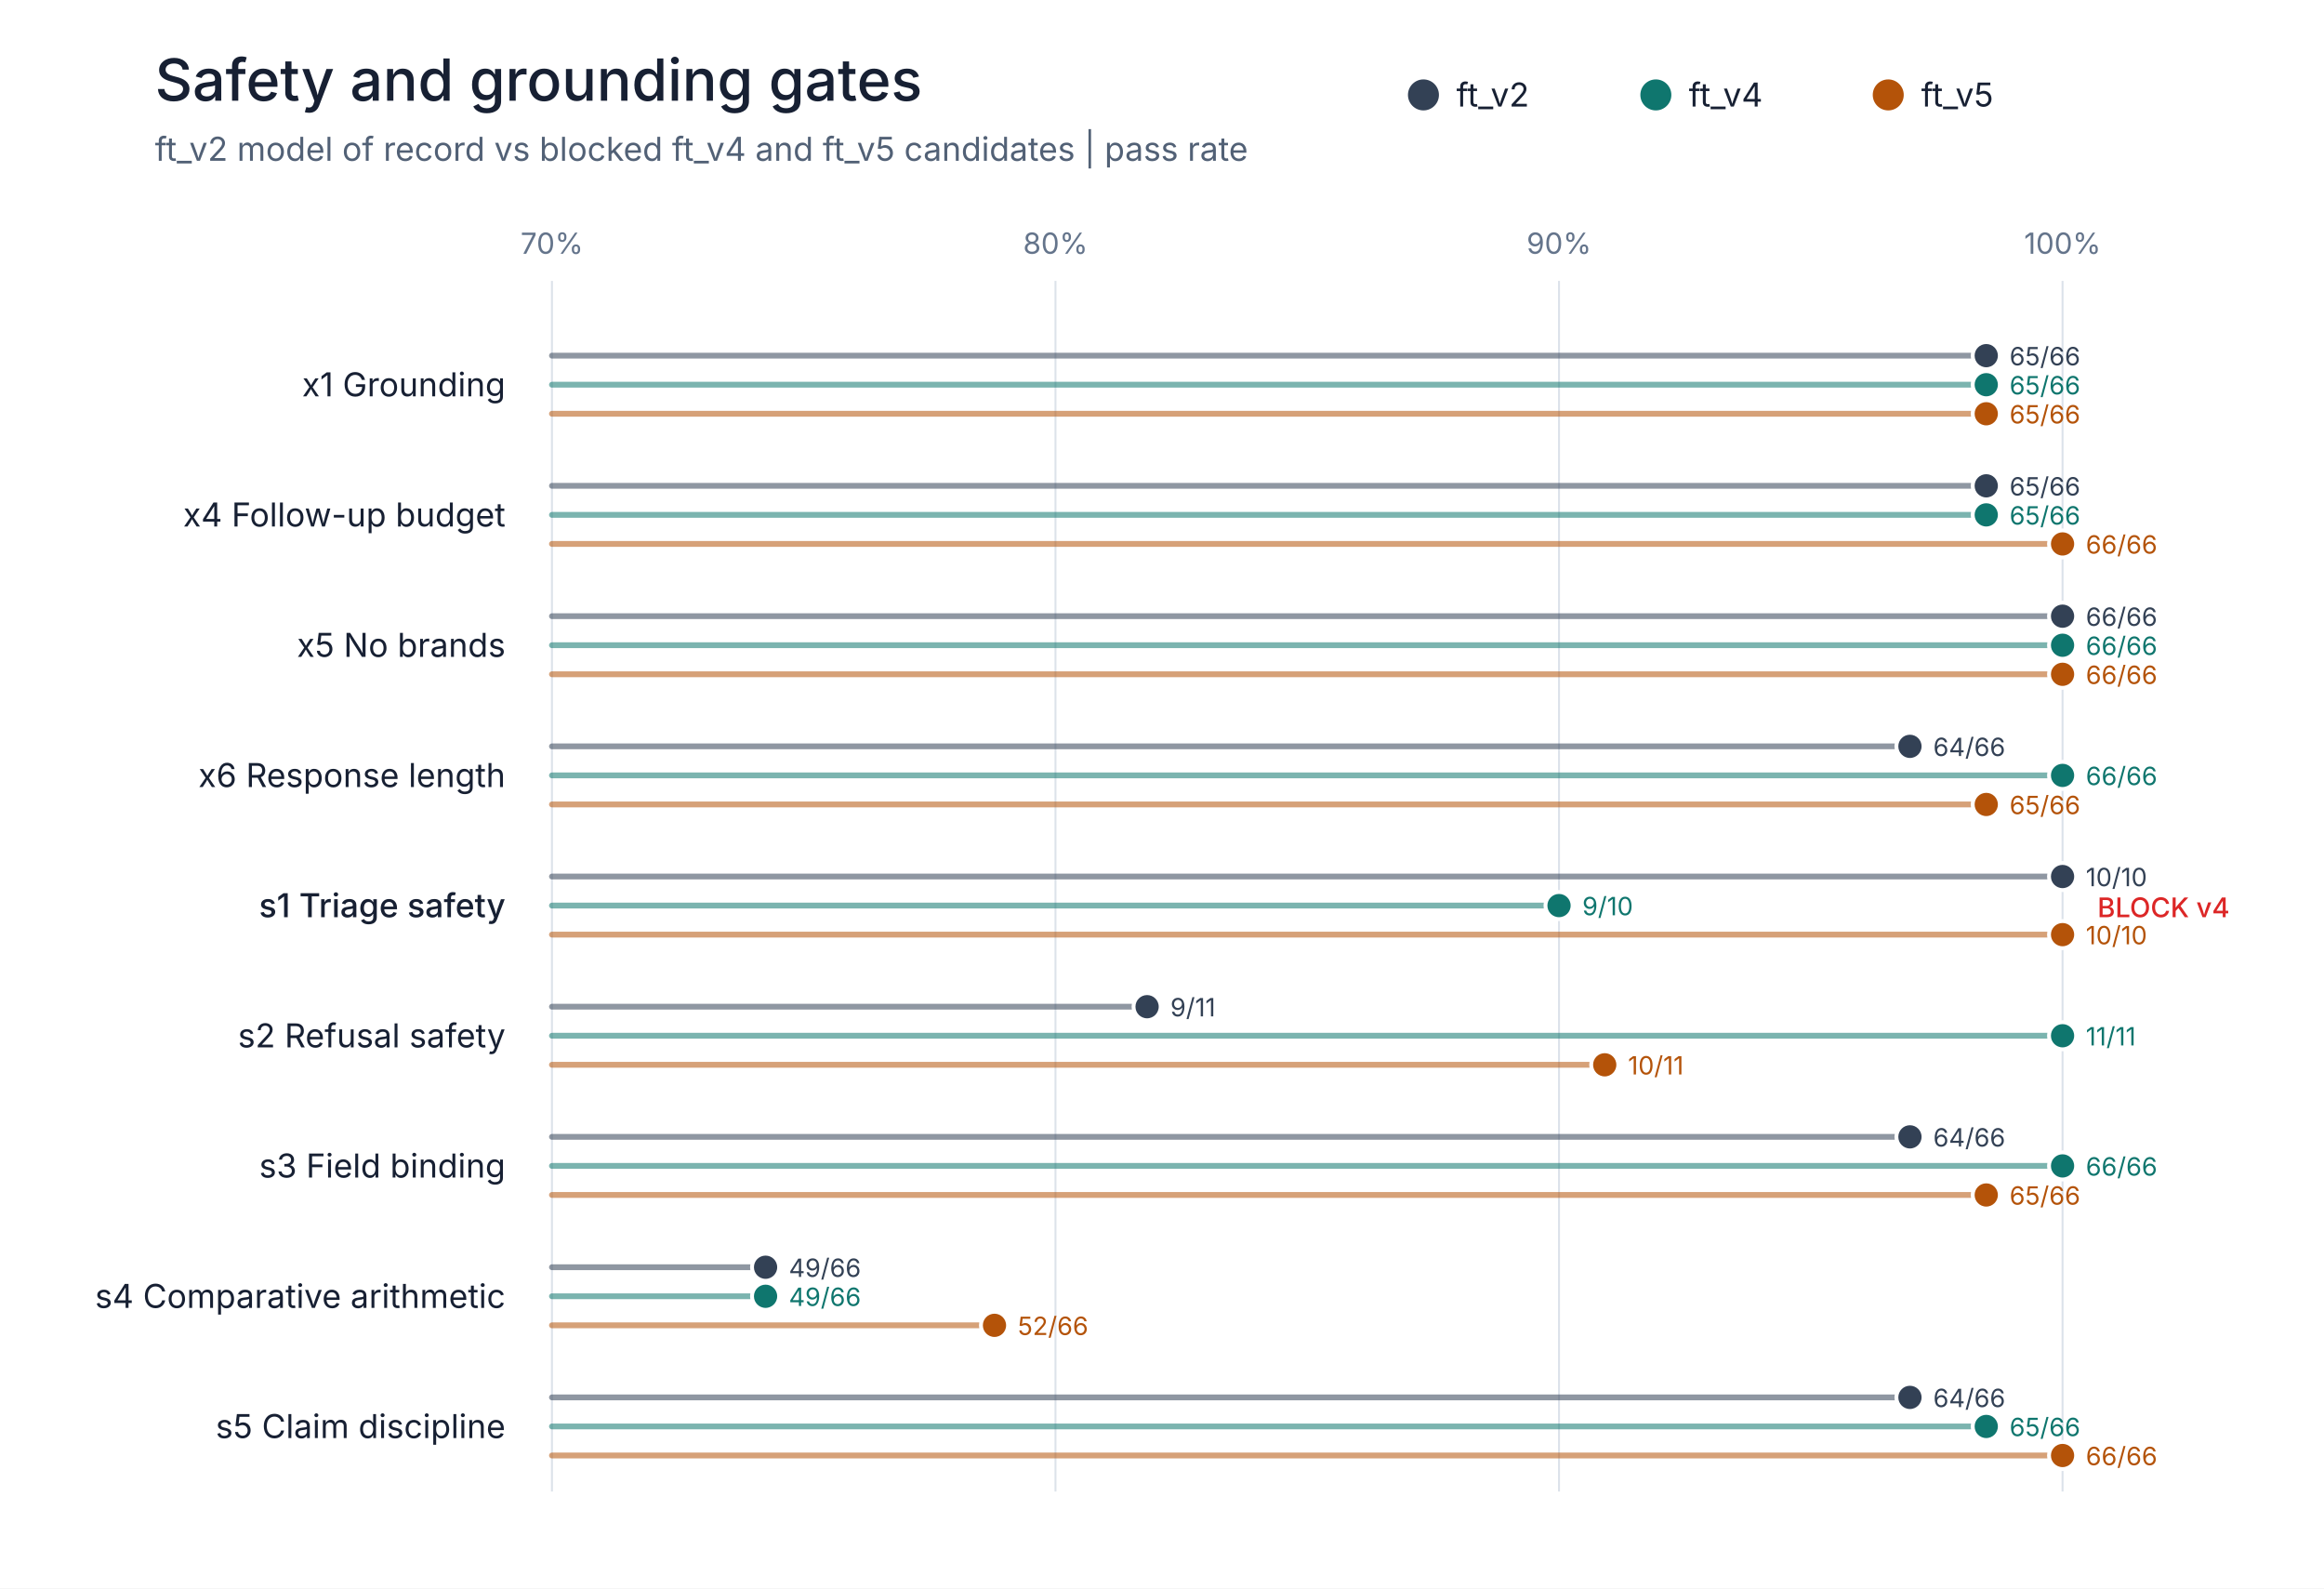
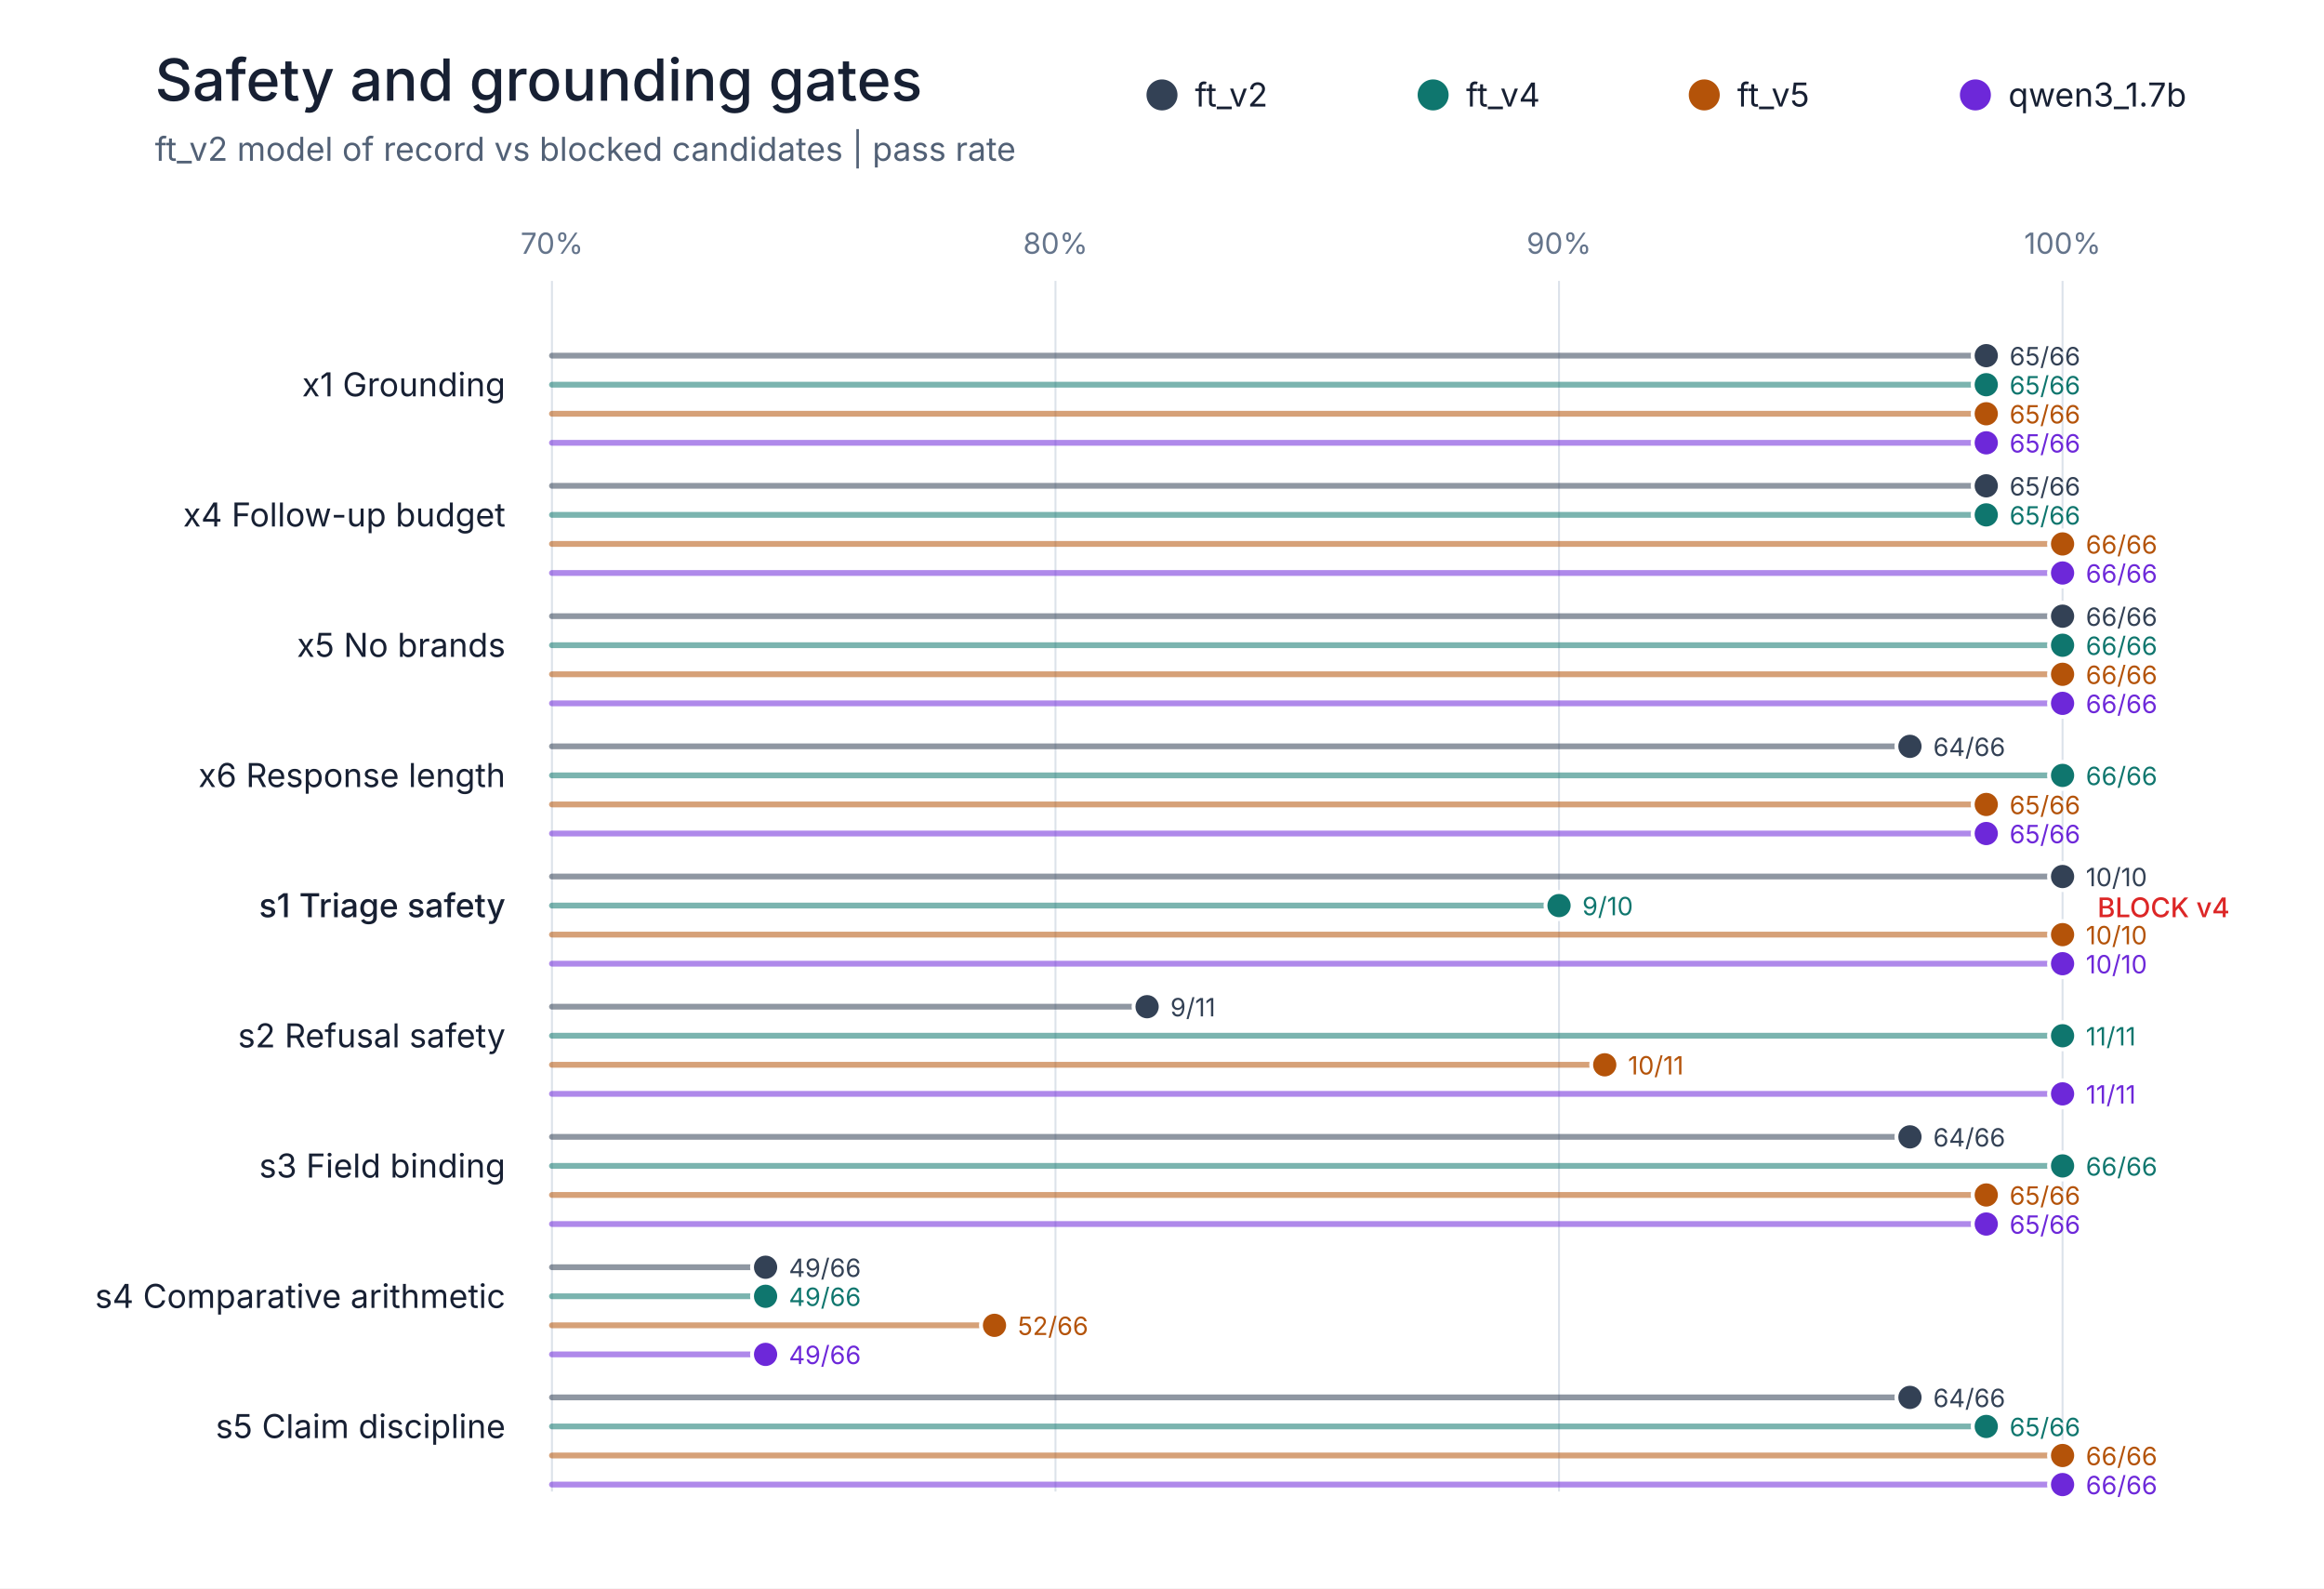
<svg xmlns="http://www.w3.org/2000/svg" width="1200" height="820" viewBox="0 0 1200 820" role="img" aria-labelledby="title desc">
  <rect width="1200" height="820" fill="#ffffff" />
  <text x="80.0" y="52.0" text-anchor="start" font-family="Inter,Arial,sans-serif" font-size="30" font-weight="500" fill="#172033">Safety and grounding gates</text>
-   <text x="80.0" y="83.0" text-anchor="start" font-family="Inter,Arial,sans-serif" font-size="17" font-weight="400" fill="#526176">ft_v2 model of record vs blocked ft_v4 and ft_v5 candidates | pass rate</text>
-   <circle cx="735" cy="49" r="8" fill="#334155" />
-   <text x="752.0" y="55.0" text-anchor="start" font-family="Inter,Arial,sans-serif" font-size="17" font-weight="400" fill="#172033">ft_v2</text>
-   <circle cx="855" cy="49" r="8" fill="#0f766e" />
-   <text x="872.0" y="55.0" text-anchor="start" font-family="Inter,Arial,sans-serif" font-size="17" font-weight="400" fill="#172033">ft_v4</text>
-   <circle cx="975" cy="49" r="8" fill="#b45309" />
-   <text x="992.0" y="55.0" text-anchor="start" font-family="Inter,Arial,sans-serif" font-size="17" font-weight="400" fill="#172033">ft_v5</text>
+   <text x="80.0" y="83.0" text-anchor="start" font-family="Inter,Arial,sans-serif" font-size="17" font-weight="400" fill="#526176">ft_v2 model of record vs blocked candidates | pass rate</text>
+   <circle cx="600" cy="49" r="8" fill="#334155" />
+   <text x="617.0" y="55.0" text-anchor="start" font-family="Inter,Arial,sans-serif" font-size="17" font-weight="400" fill="#172033">ft_v2</text>
+   <circle cx="740" cy="49" r="8" fill="#0f766e" />
+   <text x="757.0" y="55.0" text-anchor="start" font-family="Inter,Arial,sans-serif" font-size="17" font-weight="400" fill="#172033">ft_v4</text>
+   <circle cx="880" cy="49" r="8" fill="#b45309" />
+   <text x="897.0" y="55.0" text-anchor="start" font-family="Inter,Arial,sans-serif" font-size="17" font-weight="400" fill="#172033">ft_v5</text>
+   <circle cx="1020" cy="49" r="8" fill="#6d28d9" />
+   <text x="1037.0" y="55.0" text-anchor="start" font-family="Inter,Arial,sans-serif" font-size="17" font-weight="400" fill="#172033">qwen3_1.7b</text>
  <line x1="285.0" y1="145" x2="285.0" y2="770" stroke="#dce2ea" />
  <text x="285.0" y="131.0" text-anchor="middle" font-family="Inter,Arial,sans-serif" font-size="15" font-weight="400" fill="#64748b">70%</text>
  <line x1="545.0" y1="145" x2="545.0" y2="770" stroke="#dce2ea" />
  <text x="545.0" y="131.0" text-anchor="middle" font-family="Inter,Arial,sans-serif" font-size="15" font-weight="400" fill="#64748b">80%</text>
  <line x1="805.0" y1="145" x2="805.0" y2="770" stroke="#dce2ea" />
  <text x="805.0" y="131.0" text-anchor="middle" font-family="Inter,Arial,sans-serif" font-size="15" font-weight="400" fill="#64748b">90%</text>
  <line x1="1065.0" y1="145" x2="1065.0" y2="770" stroke="#dce2ea" />
  <text x="1065.0" y="131.0" text-anchor="middle" font-family="Inter,Arial,sans-serif" font-size="15" font-weight="400" fill="#64748b">100%</text>
  <text x="261.0" y="204.6" text-anchor="end" font-family="Inter,Arial,sans-serif" font-size="17" font-weight="400" fill="#172033">x1 Grounding</text>
  <line x1="285" y1="183.6" x2="1025.6" y2="183.6" stroke="#334155" stroke-width="3" stroke-linecap="round" opacity="0.55" />
  <circle cx="1025.6" cy="183.6" r="7" fill="#334155" stroke="#ffffff" stroke-width="2" />
  <text x="1037.6" y="188.6" text-anchor="start" font-family="Inter,Arial,sans-serif" font-size="13" font-weight="400" fill="#334155">65/66</text>
  <line x1="285" y1="198.6" x2="1025.6" y2="198.6" stroke="#0f766e" stroke-width="3" stroke-linecap="round" opacity="0.55" />
  <circle cx="1025.6" cy="198.6" r="7" fill="#0f766e" stroke="#ffffff" stroke-width="2" />
  <text x="1037.6" y="203.6" text-anchor="start" font-family="Inter,Arial,sans-serif" font-size="13" font-weight="400" fill="#0f766e">65/66</text>
  <line x1="285" y1="213.6" x2="1025.6" y2="213.6" stroke="#b45309" stroke-width="3" stroke-linecap="round" opacity="0.55" />
  <circle cx="1025.6" cy="213.6" r="7" fill="#b45309" stroke="#ffffff" stroke-width="2" />
  <text x="1037.6" y="218.6" text-anchor="start" font-family="Inter,Arial,sans-serif" font-size="13" font-weight="400" fill="#b45309">65/66</text>
+   <line x1="285" y1="228.6" x2="1025.6" y2="228.6" stroke="#6d28d9" stroke-width="3" stroke-linecap="round" opacity="0.55" />
+   <circle cx="1025.6" cy="228.6" r="7" fill="#6d28d9" stroke="#ffffff" stroke-width="2" />
+   <text x="1037.6" y="233.6" text-anchor="start" font-family="Inter,Arial,sans-serif" font-size="13" font-weight="400" fill="#6d28d9">65/66</text>
  <text x="261.0" y="271.8" text-anchor="end" font-family="Inter,Arial,sans-serif" font-size="17" font-weight="400" fill="#172033">x4 Follow-up budget</text>
  <line x1="285" y1="250.8" x2="1025.6" y2="250.8" stroke="#334155" stroke-width="3" stroke-linecap="round" opacity="0.55" />
  <circle cx="1025.6" cy="250.8" r="7" fill="#334155" stroke="#ffffff" stroke-width="2" />
  <text x="1037.6" y="255.8" text-anchor="start" font-family="Inter,Arial,sans-serif" font-size="13" font-weight="400" fill="#334155">65/66</text>
  <line x1="285" y1="265.8" x2="1025.6" y2="265.8" stroke="#0f766e" stroke-width="3" stroke-linecap="round" opacity="0.55" />
  <circle cx="1025.6" cy="265.8" r="7" fill="#0f766e" stroke="#ffffff" stroke-width="2" />
  <text x="1037.6" y="270.8" text-anchor="start" font-family="Inter,Arial,sans-serif" font-size="13" font-weight="400" fill="#0f766e">65/66</text>
  <line x1="285" y1="280.8" x2="1065.0" y2="280.8" stroke="#b45309" stroke-width="3" stroke-linecap="round" opacity="0.55" />
  <circle cx="1065.0" cy="280.8" r="7" fill="#b45309" stroke="#ffffff" stroke-width="2" />
  <text x="1077.0" y="285.8" text-anchor="start" font-family="Inter,Arial,sans-serif" font-size="13" font-weight="400" fill="#b45309">66/66</text>
+   <line x1="285" y1="295.8" x2="1065.0" y2="295.8" stroke="#6d28d9" stroke-width="3" stroke-linecap="round" opacity="0.55" />
+   <circle cx="1065.0" cy="295.8" r="7" fill="#6d28d9" stroke="#ffffff" stroke-width="2" />
+   <text x="1077.0" y="300.8" text-anchor="start" font-family="Inter,Arial,sans-serif" font-size="13" font-weight="400" fill="#6d28d9">66/66</text>
  <text x="261.0" y="339.1" text-anchor="end" font-family="Inter,Arial,sans-serif" font-size="17" font-weight="400" fill="#172033">x5 No brands</text>
  <line x1="285" y1="318.1" x2="1065.0" y2="318.1" stroke="#334155" stroke-width="3" stroke-linecap="round" opacity="0.55" />
  <circle cx="1065.0" cy="318.1" r="7" fill="#334155" stroke="#ffffff" stroke-width="2" />
  <text x="1077.0" y="323.1" text-anchor="start" font-family="Inter,Arial,sans-serif" font-size="13" font-weight="400" fill="#334155">66/66</text>
  <line x1="285" y1="333.1" x2="1065.0" y2="333.1" stroke="#0f766e" stroke-width="3" stroke-linecap="round" opacity="0.55" />
  <circle cx="1065.0" cy="333.1" r="7" fill="#0f766e" stroke="#ffffff" stroke-width="2" />
  <text x="1077.0" y="338.1" text-anchor="start" font-family="Inter,Arial,sans-serif" font-size="13" font-weight="400" fill="#0f766e">66/66</text>
  <line x1="285" y1="348.1" x2="1065.0" y2="348.1" stroke="#b45309" stroke-width="3" stroke-linecap="round" opacity="0.55" />
  <circle cx="1065.0" cy="348.1" r="7" fill="#b45309" stroke="#ffffff" stroke-width="2" />
  <text x="1077.0" y="353.1" text-anchor="start" font-family="Inter,Arial,sans-serif" font-size="13" font-weight="400" fill="#b45309">66/66</text>
+   <line x1="285" y1="363.1" x2="1065.0" y2="363.1" stroke="#6d28d9" stroke-width="3" stroke-linecap="round" opacity="0.55" />
+   <circle cx="1065.0" cy="363.1" r="7" fill="#6d28d9" stroke="#ffffff" stroke-width="2" />
+   <text x="1077.0" y="368.1" text-anchor="start" font-family="Inter,Arial,sans-serif" font-size="13" font-weight="400" fill="#6d28d9">66/66</text>
  <text x="261.0" y="406.3" text-anchor="end" font-family="Inter,Arial,sans-serif" font-size="17" font-weight="400" fill="#172033">x6 Response length</text>
  <line x1="285" y1="385.3" x2="986.2" y2="385.3" stroke="#334155" stroke-width="3" stroke-linecap="round" opacity="0.55" />
  <circle cx="986.2" cy="385.3" r="7" fill="#334155" stroke="#ffffff" stroke-width="2" />
  <text x="998.2" y="390.3" text-anchor="start" font-family="Inter,Arial,sans-serif" font-size="13" font-weight="400" fill="#334155">64/66</text>
  <line x1="285" y1="400.3" x2="1065.0" y2="400.3" stroke="#0f766e" stroke-width="3" stroke-linecap="round" opacity="0.55" />
  <circle cx="1065.0" cy="400.3" r="7" fill="#0f766e" stroke="#ffffff" stroke-width="2" />
  <text x="1077.0" y="405.3" text-anchor="start" font-family="Inter,Arial,sans-serif" font-size="13" font-weight="400" fill="#0f766e">66/66</text>
  <line x1="285" y1="415.3" x2="1025.6" y2="415.3" stroke="#b45309" stroke-width="3" stroke-linecap="round" opacity="0.55" />
  <circle cx="1025.6" cy="415.3" r="7" fill="#b45309" stroke="#ffffff" stroke-width="2" />
  <text x="1037.6" y="420.3" text-anchor="start" font-family="Inter,Arial,sans-serif" font-size="13" font-weight="400" fill="#b45309">65/66</text>
+   <line x1="285" y1="430.3" x2="1025.6" y2="430.3" stroke="#6d28d9" stroke-width="3" stroke-linecap="round" opacity="0.55" />
+   <circle cx="1025.6" cy="430.3" r="7" fill="#6d28d9" stroke="#ffffff" stroke-width="2" />
+   <text x="1037.6" y="435.3" text-anchor="start" font-family="Inter,Arial,sans-serif" font-size="13" font-weight="400" fill="#6d28d9">65/66</text>
  <text x="261.0" y="473.5" text-anchor="end" font-family="Inter,Arial,sans-serif" font-size="17" font-weight="500" fill="#172033">s1 Triage safety</text>
  <line x1="285" y1="452.5" x2="1065.0" y2="452.5" stroke="#334155" stroke-width="3" stroke-linecap="round" opacity="0.55" />
  <circle cx="1065.0" cy="452.5" r="7" fill="#334155" stroke="#ffffff" stroke-width="2" />
  <text x="1077.0" y="457.5" text-anchor="start" font-family="Inter,Arial,sans-serif" font-size="13" font-weight="400" fill="#334155">10/10</text>
  <line x1="285" y1="467.5" x2="805.0" y2="467.5" stroke="#0f766e" stroke-width="3" stroke-linecap="round" opacity="0.55" />
  <circle cx="805.0" cy="467.5" r="7" fill="#0f766e" stroke="#ffffff" stroke-width="2" />
  <text x="817.0" y="472.5" text-anchor="start" font-family="Inter,Arial,sans-serif" font-size="13" font-weight="400" fill="#0f766e">9/10</text>
  <line x1="285" y1="482.5" x2="1065.0" y2="482.5" stroke="#b45309" stroke-width="3" stroke-linecap="round" opacity="0.55" />
  <circle cx="1065.0" cy="482.5" r="7" fill="#b45309" stroke="#ffffff" stroke-width="2" />
  <text x="1077.0" y="487.5" text-anchor="start" font-family="Inter,Arial,sans-serif" font-size="13" font-weight="400" fill="#b45309">10/10</text>
+   <line x1="285" y1="497.5" x2="1065.0" y2="497.5" stroke="#6d28d9" stroke-width="3" stroke-linecap="round" opacity="0.55" />
+   <circle cx="1065.0" cy="497.5" r="7" fill="#6d28d9" stroke="#ffffff" stroke-width="2" />
+   <text x="1077.0" y="502.5" text-anchor="start" font-family="Inter,Arial,sans-serif" font-size="13" font-weight="400" fill="#6d28d9">10/10</text>
  <text x="1083.0" y="473.5" text-anchor="start" font-family="Inter,Arial,sans-serif" font-size="14" font-weight="500" fill="#dc2626">BLOCK v4</text>
  <text x="261.0" y="540.7" text-anchor="end" font-family="Inter,Arial,sans-serif" font-size="17" font-weight="400" fill="#172033">s2 Refusal safety</text>
  <line x1="285" y1="519.7" x2="592.3" y2="519.7" stroke="#334155" stroke-width="3" stroke-linecap="round" opacity="0.55" />
  <circle cx="592.3" cy="519.7" r="7" fill="#334155" stroke="#ffffff" stroke-width="2" />
  <text x="604.3" y="524.7" text-anchor="start" font-family="Inter,Arial,sans-serif" font-size="13" font-weight="400" fill="#334155">9/11</text>
  <line x1="285" y1="534.7" x2="1065.0" y2="534.7" stroke="#0f766e" stroke-width="3" stroke-linecap="round" opacity="0.55" />
  <circle cx="1065.0" cy="534.7" r="7" fill="#0f766e" stroke="#ffffff" stroke-width="2" />
  <text x="1077.0" y="539.7" text-anchor="start" font-family="Inter,Arial,sans-serif" font-size="13" font-weight="400" fill="#0f766e">11/11</text>
  <line x1="285" y1="549.7" x2="828.6" y2="549.7" stroke="#b45309" stroke-width="3" stroke-linecap="round" opacity="0.55" />
  <circle cx="828.6" cy="549.7" r="7" fill="#b45309" stroke="#ffffff" stroke-width="2" />
  <text x="840.6" y="554.7" text-anchor="start" font-family="Inter,Arial,sans-serif" font-size="13" font-weight="400" fill="#b45309">10/11</text>
+   <line x1="285" y1="564.7" x2="1065.0" y2="564.7" stroke="#6d28d9" stroke-width="3" stroke-linecap="round" opacity="0.55" />
+   <circle cx="1065.0" cy="564.7" r="7" fill="#6d28d9" stroke="#ffffff" stroke-width="2" />
+   <text x="1077.0" y="569.7" text-anchor="start" font-family="Inter,Arial,sans-serif" font-size="13" font-weight="400" fill="#6d28d9">11/11</text>
  <text x="261.0" y="607.9" text-anchor="end" font-family="Inter,Arial,sans-serif" font-size="17" font-weight="400" fill="#172033">s3 Field binding</text>
  <line x1="285" y1="586.9" x2="986.2" y2="586.9" stroke="#334155" stroke-width="3" stroke-linecap="round" opacity="0.55" />
  <circle cx="986.2" cy="586.9" r="7" fill="#334155" stroke="#ffffff" stroke-width="2" />
  <text x="998.2" y="591.9" text-anchor="start" font-family="Inter,Arial,sans-serif" font-size="13" font-weight="400" fill="#334155">64/66</text>
  <line x1="285" y1="601.9" x2="1065.0" y2="601.9" stroke="#0f766e" stroke-width="3" stroke-linecap="round" opacity="0.55" />
  <circle cx="1065.0" cy="601.9" r="7" fill="#0f766e" stroke="#ffffff" stroke-width="2" />
  <text x="1077.0" y="606.9" text-anchor="start" font-family="Inter,Arial,sans-serif" font-size="13" font-weight="400" fill="#0f766e">66/66</text>
  <line x1="285" y1="616.9" x2="1025.6" y2="616.9" stroke="#b45309" stroke-width="3" stroke-linecap="round" opacity="0.55" />
  <circle cx="1025.6" cy="616.9" r="7" fill="#b45309" stroke="#ffffff" stroke-width="2" />
  <text x="1037.6" y="621.9" text-anchor="start" font-family="Inter,Arial,sans-serif" font-size="13" font-weight="400" fill="#b45309">65/66</text>
+   <line x1="285" y1="631.9" x2="1025.6" y2="631.9" stroke="#6d28d9" stroke-width="3" stroke-linecap="round" opacity="0.55" />
+   <circle cx="1025.6" cy="631.9" r="7" fill="#6d28d9" stroke="#ffffff" stroke-width="2" />
+   <text x="1037.6" y="636.9" text-anchor="start" font-family="Inter,Arial,sans-serif" font-size="13" font-weight="400" fill="#6d28d9">65/66</text>
  <text x="261.0" y="675.2" text-anchor="end" font-family="Inter,Arial,sans-serif" font-size="17" font-weight="400" fill="#172033">s4 Comparative arithmetic</text>
  <line x1="285" y1="654.2" x2="395.3" y2="654.2" stroke="#334155" stroke-width="3" stroke-linecap="round" opacity="0.55" />
  <circle cx="395.3" cy="654.2" r="7" fill="#334155" stroke="#ffffff" stroke-width="2" />
  <text x="407.3" y="659.2" text-anchor="start" font-family="Inter,Arial,sans-serif" font-size="13" font-weight="400" fill="#334155">49/66</text>
  <line x1="285" y1="669.2" x2="395.3" y2="669.2" stroke="#0f766e" stroke-width="3" stroke-linecap="round" opacity="0.55" />
  <circle cx="395.3" cy="669.2" r="7" fill="#0f766e" stroke="#ffffff" stroke-width="2" />
  <text x="407.3" y="674.2" text-anchor="start" font-family="Inter,Arial,sans-serif" font-size="13" font-weight="400" fill="#0f766e">49/66</text>
  <line x1="285" y1="684.2" x2="513.5" y2="684.2" stroke="#b45309" stroke-width="3" stroke-linecap="round" opacity="0.55" />
  <circle cx="513.5" cy="684.2" r="7" fill="#b45309" stroke="#ffffff" stroke-width="2" />
  <text x="525.5" y="689.2" text-anchor="start" font-family="Inter,Arial,sans-serif" font-size="13" font-weight="400" fill="#b45309">52/66</text>
+   <line x1="285" y1="699.2" x2="395.3" y2="699.2" stroke="#6d28d9" stroke-width="3" stroke-linecap="round" opacity="0.55" />
+   <circle cx="395.3" cy="699.2" r="7" fill="#6d28d9" stroke="#ffffff" stroke-width="2" />
+   <text x="407.3" y="704.2" text-anchor="start" font-family="Inter,Arial,sans-serif" font-size="13" font-weight="400" fill="#6d28d9">49/66</text>
  <text x="261.0" y="742.4" text-anchor="end" font-family="Inter,Arial,sans-serif" font-size="17" font-weight="400" fill="#172033">s5 Claim discipline</text>
  <line x1="285" y1="721.4" x2="986.2" y2="721.4" stroke="#334155" stroke-width="3" stroke-linecap="round" opacity="0.55" />
  <circle cx="986.2" cy="721.4" r="7" fill="#334155" stroke="#ffffff" stroke-width="2" />
  <text x="998.2" y="726.4" text-anchor="start" font-family="Inter,Arial,sans-serif" font-size="13" font-weight="400" fill="#334155">64/66</text>
  <line x1="285" y1="736.4" x2="1025.6" y2="736.4" stroke="#0f766e" stroke-width="3" stroke-linecap="round" opacity="0.55" />
  <circle cx="1025.6" cy="736.4" r="7" fill="#0f766e" stroke="#ffffff" stroke-width="2" />
  <text x="1037.6" y="741.4" text-anchor="start" font-family="Inter,Arial,sans-serif" font-size="13" font-weight="400" fill="#0f766e">65/66</text>
  <line x1="285" y1="751.4" x2="1065.0" y2="751.4" stroke="#b45309" stroke-width="3" stroke-linecap="round" opacity="0.55" />
  <circle cx="1065.0" cy="751.4" r="7" fill="#b45309" stroke="#ffffff" stroke-width="2" />
  <text x="1077.0" y="756.4" text-anchor="start" font-family="Inter,Arial,sans-serif" font-size="13" font-weight="400" fill="#b45309">66/66</text>
+   <line x1="285" y1="766.4" x2="1065.0" y2="766.4" stroke="#6d28d9" stroke-width="3" stroke-linecap="round" opacity="0.55" />
+   <circle cx="1065.0" cy="766.4" r="7" fill="#6d28d9" stroke="#ffffff" stroke-width="2" />
+   <text x="1077.0" y="771.4" text-anchor="start" font-family="Inter,Arial,sans-serif" font-size="13" font-weight="400" fill="#6d28d9">66/66</text>
</svg>
